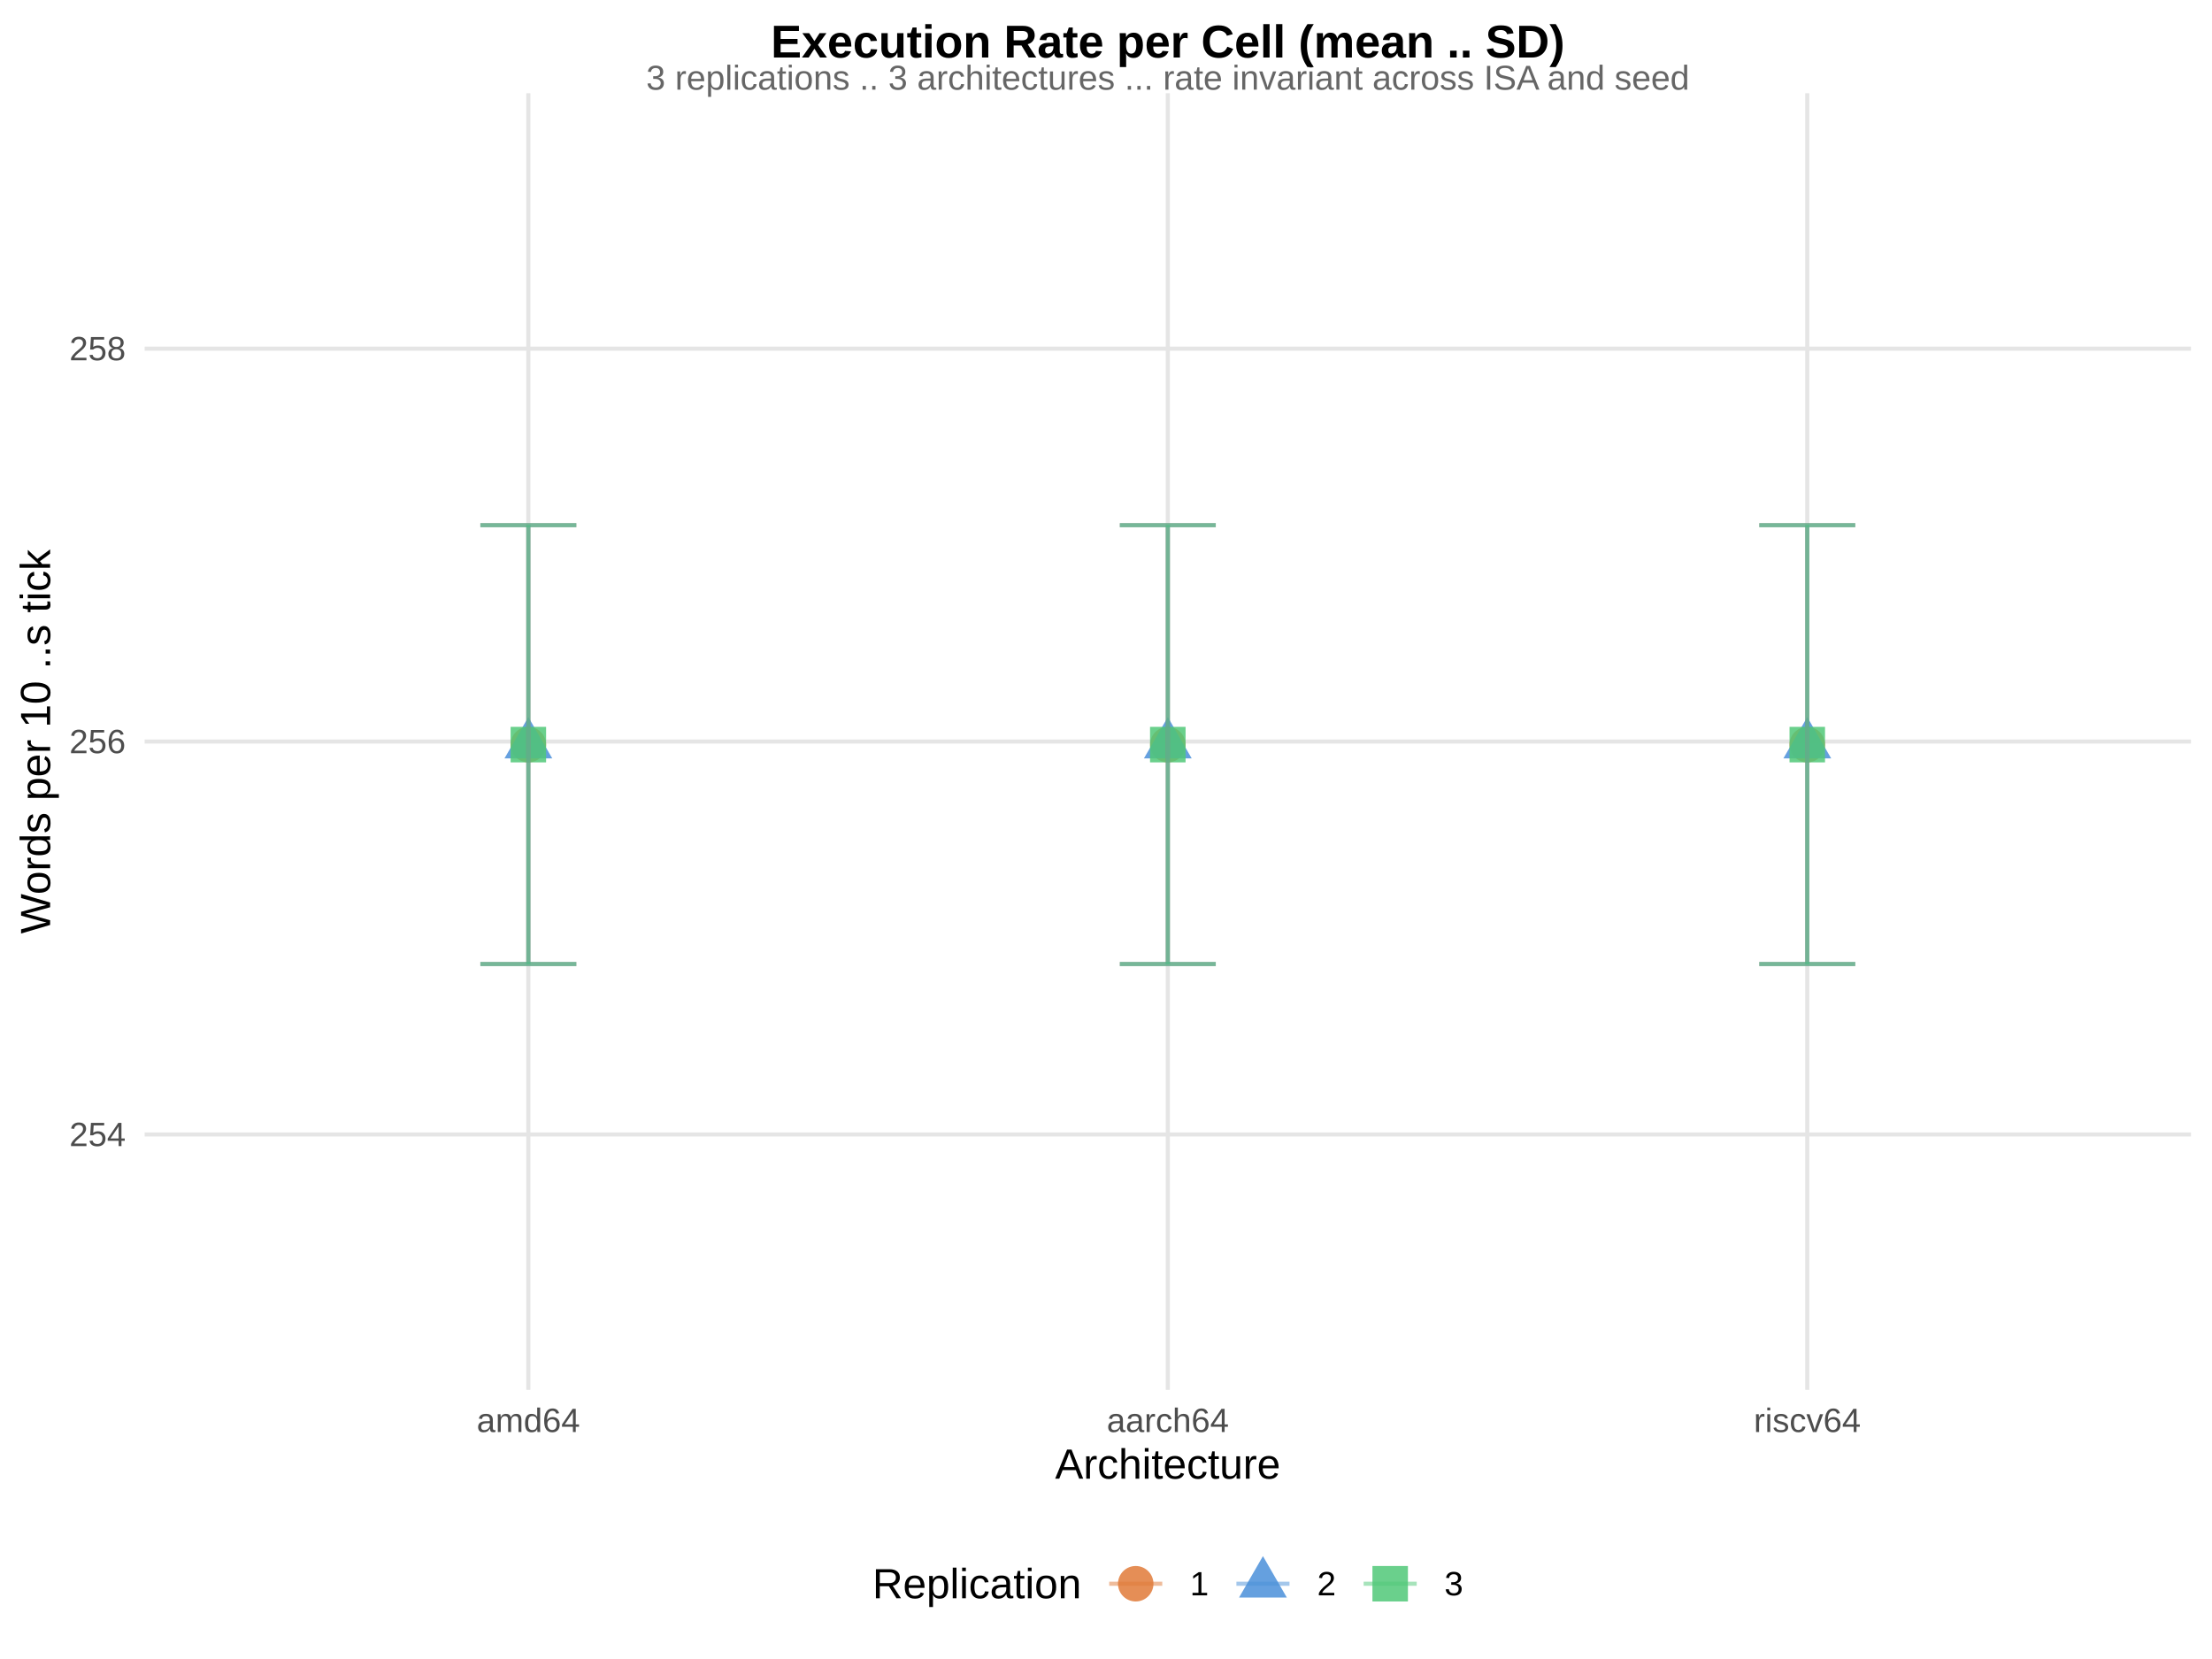
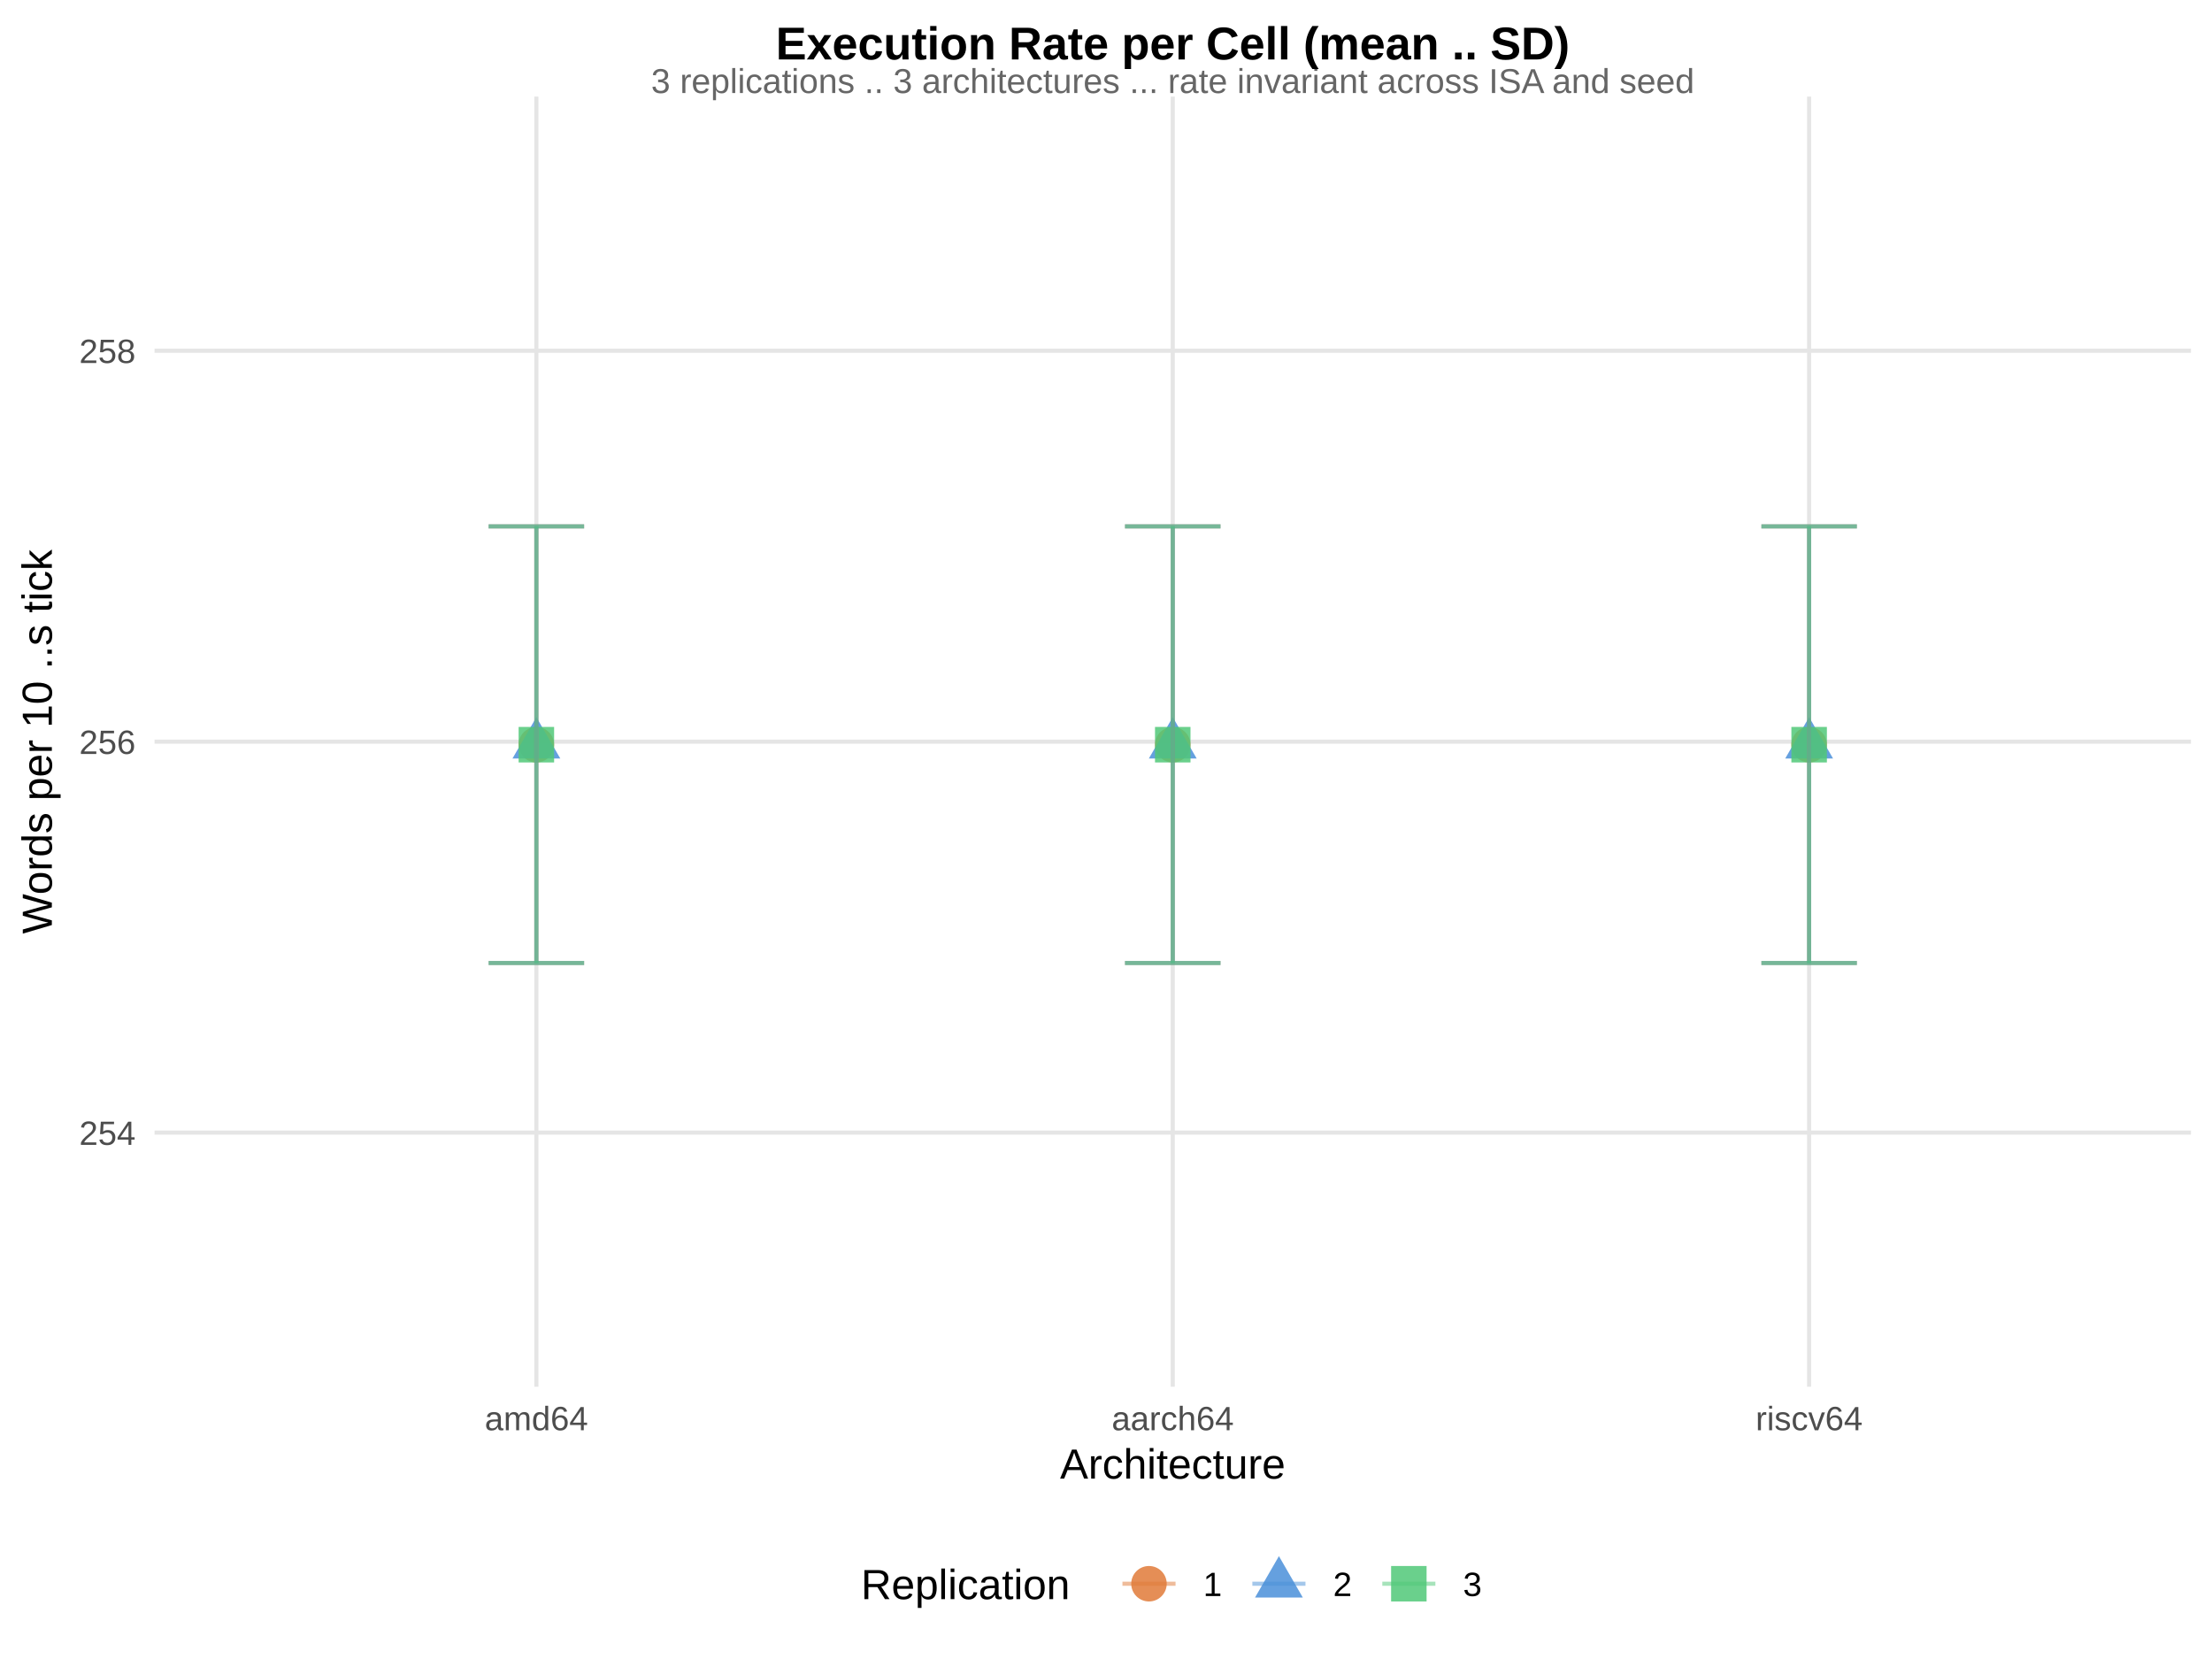
- <svg xmlns="http://www.w3.org/2000/svg" width="576.00pt" height="432.00pt" viewBox="0 0 576.00 432.00">
-   <g class="svglite">
-     <defs>
-       <style type="text/css">
+ <svg xmlns="http://www.w3.org/2000/svg" class="svglite" width="576.00pt" height="432.00pt" viewBox="0 0 576.00 432.00">
+   <defs>
+     <style type="text/css">
    .svglite line, .svglite polyline, .svglite polygon, .svglite path, .svglite rect, .svglite circle {
      fill: none;
      stroke: #000000;
      stroke-linecap: round;
      stroke-linejoin: round;
      stroke-miterlimit: 10.00;
    }
    .svglite text {
      white-space: pre;
    }
-     .svglite g.glyphgroup path {
-       fill: inherit;
-       stroke: none;
-     }
  </style>
-     </defs>
-     <rect width="100%" height="100%" style="stroke: none; fill: #FFFFFF;" />
-     <defs>
-       <clipPath id="cpMC4wMHw1NzYuMDB8MC4wMHw0MzIuMDA=">
-         <rect x="0.00" y="0.00" width="576.00" height="432.00" />
-       </clipPath>
-     </defs>
-     <g clip-path="url(#cpMC4wMHw1NzYuMDB8MC4wMHw0MzIuMDA=)">
-       <rect x="0.00" y="0" width="576.00" height="432.00" style="stroke-width: 1.07; stroke: none; fill: #FFFFFF;" />
-     </g>
-     <defs>
-       <clipPath id="cpMzcuNjd8NTcwLjUyfDI0LjI5fDM2MS45Mg==">
-         <rect x="37.67" y="24.29" width="532.85" height="337.63" />
-       </clipPath>
-     </defs>
-     <g clip-path="url(#cpMzcuNjd8NTcwLjUyfDI0LjI5fDM2MS45Mg==)">
-       <polyline points="37.67,295.41 570.52,295.41 " style="stroke-width: 1.07; stroke: #E5E5E5; stroke-linecap: butt;" />
-       <polyline points="37.67,193.10 570.52,193.10 " style="stroke-width: 1.07; stroke: #E5E5E5; stroke-linecap: butt;" />
-       <polyline points="37.67,90.79 570.52,90.79 " style="stroke-width: 1.07; stroke: #E5E5E5; stroke-linecap: butt;" />
-       <polyline points="137.58,361.92 137.58,24.29 " style="stroke-width: 1.07; stroke: #E5E5E5; stroke-linecap: butt;" />
-       <polyline points="304.10,361.92 304.10,24.29 " style="stroke-width: 1.07; stroke: #E5E5E5; stroke-linecap: butt;" />
-       <polyline points="470.61,361.92 470.61,24.29 " style="stroke-width: 1.07; stroke: #E5E5E5; stroke-linecap: butt;" />
-       <circle cx="137.58" cy="193.90" r="4.62" style="stroke-width: 0.71; stroke: none; fill: #E07B39; fill-opacity: 0.85;" />
-       <circle cx="304.10" cy="193.90" r="4.62" style="stroke-width: 0.71; stroke: none; fill: #E07B39; fill-opacity: 0.85;" />
-       <circle cx="470.61" cy="193.90" r="4.62" style="stroke-width: 0.71; stroke: none; fill: #E07B39; fill-opacity: 0.85;" />
-       <polygon points="137.58,186.71 143.81,197.49 131.36,197.49 " style="stroke-width: 0.71; stroke: none; fill: #4A90D9; fill-opacity: 0.85;" />
-       <polygon points="304.10,186.71 310.32,197.49 297.87,197.49 " style="stroke-width: 0.71; stroke: none; fill: #4A90D9; fill-opacity: 0.85;" />
-       <polygon points="470.61,186.71 476.84,197.49 464.39,197.49 " style="stroke-width: 0.71; stroke: none; fill: #4A90D9; fill-opacity: 0.85;" />
-       <polygon points="132.96,198.52 142.20,198.52 142.20,189.27 132.96,189.27 " style="stroke-width: 0.71; stroke: none; fill: #50C878; fill-opacity: 0.85;" />
-       <polygon points="299.47,198.52 308.72,198.52 308.72,189.27 299.47,189.27 " style="stroke-width: 0.71; stroke: none; fill: #50C878; fill-opacity: 0.85;" />
-       <polygon points="465.99,198.52 475.23,198.52 475.23,189.27 465.99,189.27 " style="stroke-width: 0.71; stroke: none; fill: #50C878; fill-opacity: 0.85;" />
-       <polyline points="125.09,136.76 150.07,136.76 " style="stroke-width: 1.07; stroke: #E07B39; stroke-opacity: 0.50; stroke-linecap: butt;" />
-       <polyline points="137.58,136.76 137.58,251.03 " style="stroke-width: 1.07; stroke: #E07B39; stroke-opacity: 0.50; stroke-linecap: butt;" />
-       <polyline points="125.09,251.03 150.07,251.03 " style="stroke-width: 1.07; stroke: #E07B39; stroke-opacity: 0.50; stroke-linecap: butt;" />
-       <polyline points="291.61,136.76 316.58,136.76 " style="stroke-width: 1.07; stroke: #E07B39; stroke-opacity: 0.50; stroke-linecap: butt;" />
-       <polyline points="304.10,136.76 304.10,251.03 " style="stroke-width: 1.07; stroke: #E07B39; stroke-opacity: 0.50; stroke-linecap: butt;" />
-       <polyline points="291.61,251.03 316.58,251.03 " style="stroke-width: 1.07; stroke: #E07B39; stroke-opacity: 0.50; stroke-linecap: butt;" />
-       <polyline points="458.12,136.76 483.10,136.76 " style="stroke-width: 1.07; stroke: #E07B39; stroke-opacity: 0.50; stroke-linecap: butt;" />
-       <polyline points="470.61,136.76 470.61,251.03 " style="stroke-width: 1.07; stroke: #E07B39; stroke-opacity: 0.50; stroke-linecap: butt;" />
-       <polyline points="458.12,251.03 483.10,251.03 " style="stroke-width: 1.07; stroke: #E07B39; stroke-opacity: 0.50; stroke-linecap: butt;" />
-       <polyline points="125.09,136.76 150.07,136.76 " style="stroke-width: 1.07; stroke: #4A90D9; stroke-opacity: 0.50; stroke-linecap: butt;" />
-       <polyline points="137.58,136.76 137.58,251.03 " style="stroke-width: 1.07; stroke: #4A90D9; stroke-opacity: 0.50; stroke-linecap: butt;" />
-       <polyline points="125.09,251.03 150.07,251.03 " style="stroke-width: 1.07; stroke: #4A90D9; stroke-opacity: 0.50; stroke-linecap: butt;" />
-       <polyline points="291.61,136.76 316.58,136.76 " style="stroke-width: 1.07; stroke: #4A90D9; stroke-opacity: 0.50; stroke-linecap: butt;" />
-       <polyline points="304.10,136.76 304.10,251.03 " style="stroke-width: 1.07; stroke: #4A90D9; stroke-opacity: 0.50; stroke-linecap: butt;" />
-       <polyline points="291.61,251.03 316.58,251.03 " style="stroke-width: 1.07; stroke: #4A90D9; stroke-opacity: 0.50; stroke-linecap: butt;" />
-       <polyline points="458.12,136.76 483.10,136.76 " style="stroke-width: 1.07; stroke: #4A90D9; stroke-opacity: 0.50; stroke-linecap: butt;" />
-       <polyline points="470.61,136.76 470.61,251.03 " style="stroke-width: 1.07; stroke: #4A90D9; stroke-opacity: 0.50; stroke-linecap: butt;" />
-       <polyline points="458.12,251.03 483.10,251.03 " style="stroke-width: 1.07; stroke: #4A90D9; stroke-opacity: 0.50; stroke-linecap: butt;" />
-       <polyline points="125.09,136.76 150.07,136.76 " style="stroke-width: 1.07; stroke: #50C878; stroke-opacity: 0.50; stroke-linecap: butt;" />
-       <polyline points="137.58,136.76 137.58,251.03 " style="stroke-width: 1.07; stroke: #50C878; stroke-opacity: 0.50; stroke-linecap: butt;" />
-       <polyline points="125.09,251.03 150.07,251.03 " style="stroke-width: 1.07; stroke: #50C878; stroke-opacity: 0.50; stroke-linecap: butt;" />
-       <polyline points="291.61,136.76 316.58,136.76 " style="stroke-width: 1.07; stroke: #50C878; stroke-opacity: 0.50; stroke-linecap: butt;" />
-       <polyline points="304.10,136.76 304.10,251.03 " style="stroke-width: 1.07; stroke: #50C878; stroke-opacity: 0.50; stroke-linecap: butt;" />
-       <polyline points="291.61,251.03 316.58,251.03 " style="stroke-width: 1.07; stroke: #50C878; stroke-opacity: 0.50; stroke-linecap: butt;" />
-       <polyline points="458.12,136.76 483.10,136.76 " style="stroke-width: 1.07; stroke: #50C878; stroke-opacity: 0.50; stroke-linecap: butt;" />
-       <polyline points="470.61,136.76 470.61,251.03 " style="stroke-width: 1.07; stroke: #50C878; stroke-opacity: 0.50; stroke-linecap: butt;" />
-       <polyline points="458.12,251.03 483.10,251.03 " style="stroke-width: 1.07; stroke: #50C878; stroke-opacity: 0.50; stroke-linecap: butt;" />
-     </g>
-     <g clip-path="url(#cpMC4wMHw1NzYuMDB8MC4wMHw0MzIuMDA=)">
-       <text x="32.74" y="298.44" text-anchor="end" style="font-size: 8.80px;fill: #4D4D4D; font-family: &quot;Liberation Sans&quot;;" textLength="14.67px" lengthAdjust="spacingAndGlyphs">254</text>
-       <text x="32.74" y="196.13" text-anchor="end" style="font-size: 8.80px;fill: #4D4D4D; font-family: &quot;Liberation Sans&quot;;" textLength="14.67px" lengthAdjust="spacingAndGlyphs">256</text>
-       <text x="32.74" y="93.82" text-anchor="end" style="font-size: 8.80px;fill: #4D4D4D; font-family: &quot;Liberation Sans&quot;;" textLength="14.67px" lengthAdjust="spacingAndGlyphs">258</text>
-       <text x="137.58" y="372.90" text-anchor="middle" style="font-size: 8.80px;fill: #4D4D4D; font-family: &quot;Liberation Sans&quot;;" textLength="26.89px" lengthAdjust="spacingAndGlyphs">amd64</text>
-       <text x="304.10" y="372.90" text-anchor="middle" style="font-size: 8.80px;fill: #4D4D4D; font-family: &quot;Liberation Sans&quot;;" textLength="31.78px" lengthAdjust="spacingAndGlyphs">aarch64</text>
-       <text x="470.61" y="372.90" text-anchor="middle" style="font-size: 8.80px;fill: #4D4D4D; font-family: &quot;Liberation Sans&quot;;" textLength="27.88px" lengthAdjust="spacingAndGlyphs">riscv64</text>
-       <text x="304.10" y="385.04" text-anchor="middle" style="font-size: 11.00px; font-family: &quot;Liberation Sans&quot;;" textLength="58.72px" lengthAdjust="spacingAndGlyphs">Architecture</text>
-       <text transform="translate(13.05,193.10) rotate(-90)" text-anchor="middle" style="font-size: 11.00px; font-family: &quot;Liberation Sans&quot;;" textLength="100.11px" lengthAdjust="spacingAndGlyphs">Words per 10 ..s tick</text>
-       <text x="227.18" y="416.18" style="font-size: 11.00px; font-family: &quot;Liberation Sans&quot;;" textLength="54.44px" lengthAdjust="spacingAndGlyphs">Replication</text>
-       <circle cx="295.74" cy="412.40" r="4.62" style="stroke-width: 0.71; stroke: none; fill: #E07B39; fill-opacity: 0.85;" />
-       <line x1="288.83" y1="412.40" x2="302.65" y2="412.40" style="stroke-width: 1.07; stroke: #E07B39; stroke-opacity: 0.50; stroke-linecap: butt;" />
-       <polygon points="328.87,405.21 335.09,416.00 322.64,416.00 " style="stroke-width: 0.71; stroke: none; fill: #4A90D9; fill-opacity: 0.85;" />
-       <line x1="321.96" y1="412.40" x2="335.78" y2="412.40" style="stroke-width: 1.07; stroke: #4A90D9; stroke-opacity: 0.50; stroke-linecap: butt;" />
-       <polygon points="357.38,417.02 366.62,417.02 366.62,407.78 357.38,407.78 " style="stroke-width: 0.71; stroke: none; fill: #50C878; fill-opacity: 0.85;" />
-       <line x1="355.09" y1="412.40" x2="368.91" y2="412.40" style="stroke-width: 1.07; stroke: #50C878; stroke-opacity: 0.50; stroke-linecap: butt;" />
-       <text x="309.86" y="415.43" style="font-size: 8.80px; font-family: &quot;Liberation Sans&quot;;" textLength="4.89px" lengthAdjust="spacingAndGlyphs">1</text>
-       <text x="342.99" y="415.43" style="font-size: 8.80px; font-family: &quot;Liberation Sans&quot;;" textLength="4.89px" lengthAdjust="spacingAndGlyphs">2</text>
-       <text x="376.12" y="415.43" style="font-size: 8.80px; font-family: &quot;Liberation Sans&quot;;" textLength="4.89px" lengthAdjust="spacingAndGlyphs">3</text>
-       <text x="304.10" y="23.35" text-anchor="middle" style="font-size: 9.00px;fill: #666666; font-family: &quot;Liberation Sans&quot;;" textLength="271.50px" lengthAdjust="spacingAndGlyphs">3 replications .. 3 architectures ... rate invariant across ISA and seed</text>
-       <text x="304.10" y="14.98" text-anchor="middle" style="font-size: 12.00px; font-weight: bold; font-family: &quot;Liberation Sans&quot;;" textLength="206.66px" lengthAdjust="spacingAndGlyphs">Execution Rate per Cell (mean .. SD)</text>
-     </g>
+   </defs>
+   <rect width="100%" height="100%" style="stroke: none; fill: #FFFFFF;" />
+   <defs>
+     <clipPath id="cpMC4wMHw1NzYuMDB8MC4wMHw0MzIuMDA=">
+       <rect x="0.00" y="0.00" width="576.00" height="432.00" />
+     </clipPath>
+   </defs>
+   <g clip-path="url(#cpMC4wMHw1NzYuMDB8MC4wMHw0MzIuMDA=)">
+ </g>
+   <defs>
+     <clipPath id="cpNDAuMjR8NTcwLjUyfDI1LjE2fDM2MS4xMA==">
+       <rect x="40.24" y="25.16" width="530.28" height="335.94" />
+     </clipPath>
+   </defs>
+   <g clip-path="url(#cpNDAuMjR8NTcwLjUyfDI1LjE2fDM2MS4xMA==)">
+     <polyline points="40.24,294.93 570.52,294.93 " style="stroke-width: 1.07; stroke: #E5E5E5; stroke-linecap: butt;" />
+     <polyline points="40.24,193.13 570.52,193.13 " style="stroke-width: 1.07; stroke: #E5E5E5; stroke-linecap: butt;" />
+     <polyline points="40.24,91.33 570.52,91.33 " style="stroke-width: 1.07; stroke: #E5E5E5; stroke-linecap: butt;" />
+     <polyline points="139.67,361.10 139.67,25.16 " style="stroke-width: 1.07; stroke: #E5E5E5; stroke-linecap: butt;" />
+     <polyline points="305.38,361.10 305.38,25.16 " style="stroke-width: 1.07; stroke: #E5E5E5; stroke-linecap: butt;" />
+     <polyline points="471.09,361.10 471.09,25.16 " style="stroke-width: 1.07; stroke: #E5E5E5; stroke-linecap: butt;" />
+     <circle cx="139.67" cy="193.92" r="4.62" style="stroke-width: 0.71; stroke: none; fill: #E07B39; fill-opacity: 0.85;" />
+     <circle cx="305.38" cy="193.92" r="4.62" style="stroke-width: 0.71; stroke: none; fill: #E07B39; fill-opacity: 0.85;" />
+     <circle cx="471.09" cy="193.92" r="4.62" style="stroke-width: 0.71; stroke: none; fill: #E07B39; fill-opacity: 0.85;" />
+     <polygon points="139.67,186.73 145.90,197.51 133.45,197.51 " style="stroke-width: 0.71; stroke: none; fill: #4A90D9; fill-opacity: 0.85;" />
+     <polygon points="305.38,186.73 311.61,197.51 299.16,197.51 " style="stroke-width: 0.71; stroke: none; fill: #4A90D9; fill-opacity: 0.85;" />
+     <polygon points="471.09,186.73 477.32,197.51 464.87,197.51 " style="stroke-width: 0.71; stroke: none; fill: #4A90D9; fill-opacity: 0.85;" />
+     <polygon points="135.05,198.54 144.29,198.54 144.29,189.29 135.05,189.29 " style="stroke-width: 0.71; stroke: none; fill: #50C878; fill-opacity: 0.85;" />
+     <polygon points="300.76,198.54 310.00,198.54 310.00,189.29 300.76,189.29 " style="stroke-width: 0.71; stroke: none; fill: #50C878; fill-opacity: 0.85;" />
+     <polygon points="466.47,198.54 475.72,198.54 475.72,189.29 466.47,189.29 " style="stroke-width: 0.71; stroke: none; fill: #50C878; fill-opacity: 0.85;" />
+     <polyline points="127.24,137.07 152.10,137.07 " style="stroke-width: 1.07; stroke: #E07B39; stroke-opacity: 0.50; stroke-linecap: butt;" />
+     <polyline points="139.67,137.07 139.67,250.76 " style="stroke-width: 1.07; stroke: #E07B39; stroke-opacity: 0.50; stroke-linecap: butt;" />
+     <polyline points="127.24,250.76 152.10,250.76 " style="stroke-width: 1.07; stroke: #E07B39; stroke-opacity: 0.50; stroke-linecap: butt;" />
+     <polyline points="292.95,137.07 317.81,137.07 " style="stroke-width: 1.07; stroke: #E07B39; stroke-opacity: 0.50; stroke-linecap: butt;" />
+     <polyline points="305.38,137.07 305.38,250.76 " style="stroke-width: 1.07; stroke: #E07B39; stroke-opacity: 0.50; stroke-linecap: butt;" />
+     <polyline points="292.95,250.76 317.81,250.76 " style="stroke-width: 1.07; stroke: #E07B39; stroke-opacity: 0.50; stroke-linecap: butt;" />
+     <polyline points="458.67,137.07 483.52,137.07 " style="stroke-width: 1.07; stroke: #E07B39; stroke-opacity: 0.50; stroke-linecap: butt;" />
+     <polyline points="471.09,137.07 471.09,250.76 " style="stroke-width: 1.07; stroke: #E07B39; stroke-opacity: 0.50; stroke-linecap: butt;" />
+     <polyline points="458.67,250.76 483.52,250.76 " style="stroke-width: 1.07; stroke: #E07B39; stroke-opacity: 0.50; stroke-linecap: butt;" />
+     <polyline points="127.24,137.07 152.10,137.07 " style="stroke-width: 1.07; stroke: #4A90D9; stroke-opacity: 0.50; stroke-linecap: butt;" />
+     <polyline points="139.67,137.07 139.67,250.76 " style="stroke-width: 1.07; stroke: #4A90D9; stroke-opacity: 0.50; stroke-linecap: butt;" />
+     <polyline points="127.24,250.76 152.10,250.76 " style="stroke-width: 1.07; stroke: #4A90D9; stroke-opacity: 0.50; stroke-linecap: butt;" />
+     <polyline points="292.95,137.07 317.81,137.07 " style="stroke-width: 1.07; stroke: #4A90D9; stroke-opacity: 0.50; stroke-linecap: butt;" />
+     <polyline points="305.38,137.07 305.38,250.76 " style="stroke-width: 1.07; stroke: #4A90D9; stroke-opacity: 0.50; stroke-linecap: butt;" />
+     <polyline points="292.95,250.76 317.81,250.76 " style="stroke-width: 1.07; stroke: #4A90D9; stroke-opacity: 0.50; stroke-linecap: butt;" />
+     <polyline points="458.67,137.07 483.52,137.07 " style="stroke-width: 1.07; stroke: #4A90D9; stroke-opacity: 0.50; stroke-linecap: butt;" />
+     <polyline points="471.09,137.07 471.09,250.76 " style="stroke-width: 1.07; stroke: #4A90D9; stroke-opacity: 0.50; stroke-linecap: butt;" />
+     <polyline points="458.67,250.76 483.52,250.76 " style="stroke-width: 1.07; stroke: #4A90D9; stroke-opacity: 0.50; stroke-linecap: butt;" />
+     <polyline points="127.24,137.07 152.10,137.07 " style="stroke-width: 1.07; stroke: #50C878; stroke-opacity: 0.50; stroke-linecap: butt;" />
+     <polyline points="139.67,137.07 139.67,250.76 " style="stroke-width: 1.07; stroke: #50C878; stroke-opacity: 0.50; stroke-linecap: butt;" />
+     <polyline points="127.24,250.76 152.10,250.76 " style="stroke-width: 1.07; stroke: #50C878; stroke-opacity: 0.50; stroke-linecap: butt;" />
+     <polyline points="292.95,137.07 317.81,137.07 " style="stroke-width: 1.07; stroke: #50C878; stroke-opacity: 0.50; stroke-linecap: butt;" />
+     <polyline points="305.38,137.07 305.38,250.76 " style="stroke-width: 1.07; stroke: #50C878; stroke-opacity: 0.50; stroke-linecap: butt;" />
+     <polyline points="292.95,250.76 317.81,250.76 " style="stroke-width: 1.07; stroke: #50C878; stroke-opacity: 0.50; stroke-linecap: butt;" />
+     <polyline points="458.67,137.07 483.52,137.07 " style="stroke-width: 1.07; stroke: #50C878; stroke-opacity: 0.50; stroke-linecap: butt;" />
+     <polyline points="471.09,137.07 471.09,250.76 " style="stroke-width: 1.07; stroke: #50C878; stroke-opacity: 0.50; stroke-linecap: butt;" />
+     <polyline points="458.67,250.76 483.52,250.76 " style="stroke-width: 1.07; stroke: #50C878; stroke-opacity: 0.50; stroke-linecap: butt;" />
+   </g>
+   <g clip-path="url(#cpMC4wMHw1NzYuMDB8MC4wMHw0MzIuMDA=)">
+     <text x="35.31" y="298.13" text-anchor="end" style="font-size: 8.80px;fill: #4D4D4D; font-family: &quot;Liberation Sans&quot;;" textLength="16.78px" lengthAdjust="spacingAndGlyphs">254</text>
+     <text x="35.31" y="196.33" text-anchor="end" style="font-size: 8.80px;fill: #4D4D4D; font-family: &quot;Liberation Sans&quot;;" textLength="16.78px" lengthAdjust="spacingAndGlyphs">256</text>
+     <text x="35.31" y="94.53" text-anchor="end" style="font-size: 8.80px;fill: #4D4D4D; font-family: &quot;Liberation Sans&quot;;" textLength="16.78px" lengthAdjust="spacingAndGlyphs">258</text>
+     <text x="139.67" y="372.44" text-anchor="middle" style="font-size: 8.80px;fill: #4D4D4D; font-family: &quot;Liberation Sans&quot;;" textLength="30.74px" lengthAdjust="spacingAndGlyphs">amd64</text>
+     <text x="305.38" y="372.44" text-anchor="middle" style="font-size: 8.80px;fill: #4D4D4D; font-family: &quot;Liberation Sans&quot;;" textLength="35.81px" lengthAdjust="spacingAndGlyphs">aarch64</text>
+     <text x="471.09" y="372.44" text-anchor="middle" style="font-size: 8.80px;fill: #4D4D4D; font-family: &quot;Liberation Sans&quot;;" textLength="31.88px" lengthAdjust="spacingAndGlyphs">riscv64</text>
+     <text x="305.38" y="385.03" text-anchor="middle" style="font-size: 11.00px; font-family: &quot;Liberation Sans&quot;;" textLength="67.33px" lengthAdjust="spacingAndGlyphs">Architecture</text>
+     <text transform="translate(13.50,193.13) rotate(-90)" text-anchor="middle" style="font-size: 11.00px; font-family: &quot;Liberation Sans&quot;;" textLength="112.80px" lengthAdjust="spacingAndGlyphs">Words per 10 ..s tick</text>
+     <text x="224.19" y="416.41" style="font-size: 11.00px; font-family: &quot;Liberation Sans&quot;;" textLength="60.88px" lengthAdjust="spacingAndGlyphs">Replication</text>
+     <circle cx="299.19" cy="412.40" r="4.62" style="stroke-width: 0.71; stroke: none; fill: #E07B39; fill-opacity: 0.85;" />
+     <line x1="292.28" y1="412.40" x2="306.11" y2="412.40" style="stroke-width: 1.07; stroke: #E07B39; stroke-opacity: 0.50; stroke-linecap: butt;" />
+     <polygon points="333.03,405.21 339.25,416.00 326.80,416.00 " style="stroke-width: 0.71; stroke: none; fill: #4A90D9; fill-opacity: 0.85;" />
+     <line x1="326.11" y1="412.40" x2="339.94" y2="412.40" style="stroke-width: 1.07; stroke: #4A90D9; stroke-opacity: 0.50; stroke-linecap: butt;" />
+     <polygon points="362.24,417.02 371.48,417.02 371.48,407.78 362.24,407.78 " style="stroke-width: 0.71; stroke: none; fill: #50C878; fill-opacity: 0.85;" />
+     <line x1="359.95" y1="412.40" x2="373.77" y2="412.40" style="stroke-width: 1.07; stroke: #50C878; stroke-opacity: 0.50; stroke-linecap: butt;" />
+     <text x="313.31" y="415.61" style="font-size: 8.80px; font-family: &quot;Liberation Sans&quot;;" textLength="5.59px" lengthAdjust="spacingAndGlyphs">1</text>
+     <text x="347.15" y="415.61" style="font-size: 8.80px; font-family: &quot;Liberation Sans&quot;;" textLength="5.59px" lengthAdjust="spacingAndGlyphs">2</text>
+     <text x="380.98" y="415.61" style="font-size: 8.80px; font-family: &quot;Liberation Sans&quot;;" textLength="5.59px" lengthAdjust="spacingAndGlyphs">3</text>
+     <text x="305.38" y="24.22" text-anchor="middle" style="font-size: 9.00px;fill: #666666; font-family: &quot;Liberation Sans&quot;;" textLength="308.66px" lengthAdjust="spacingAndGlyphs">3 replications .. 3 architectures ... rate invariant across ISA and seed</text>
+     <text x="305.38" y="15.48" text-anchor="middle" style="font-size: 12.00px; font-weight: bold; font-family: &quot;Liberation Sans&quot;;" textLength="246.48px" lengthAdjust="spacingAndGlyphs">Execution Rate per Cell (mean .. SD)</text>
  </g>
</svg>
